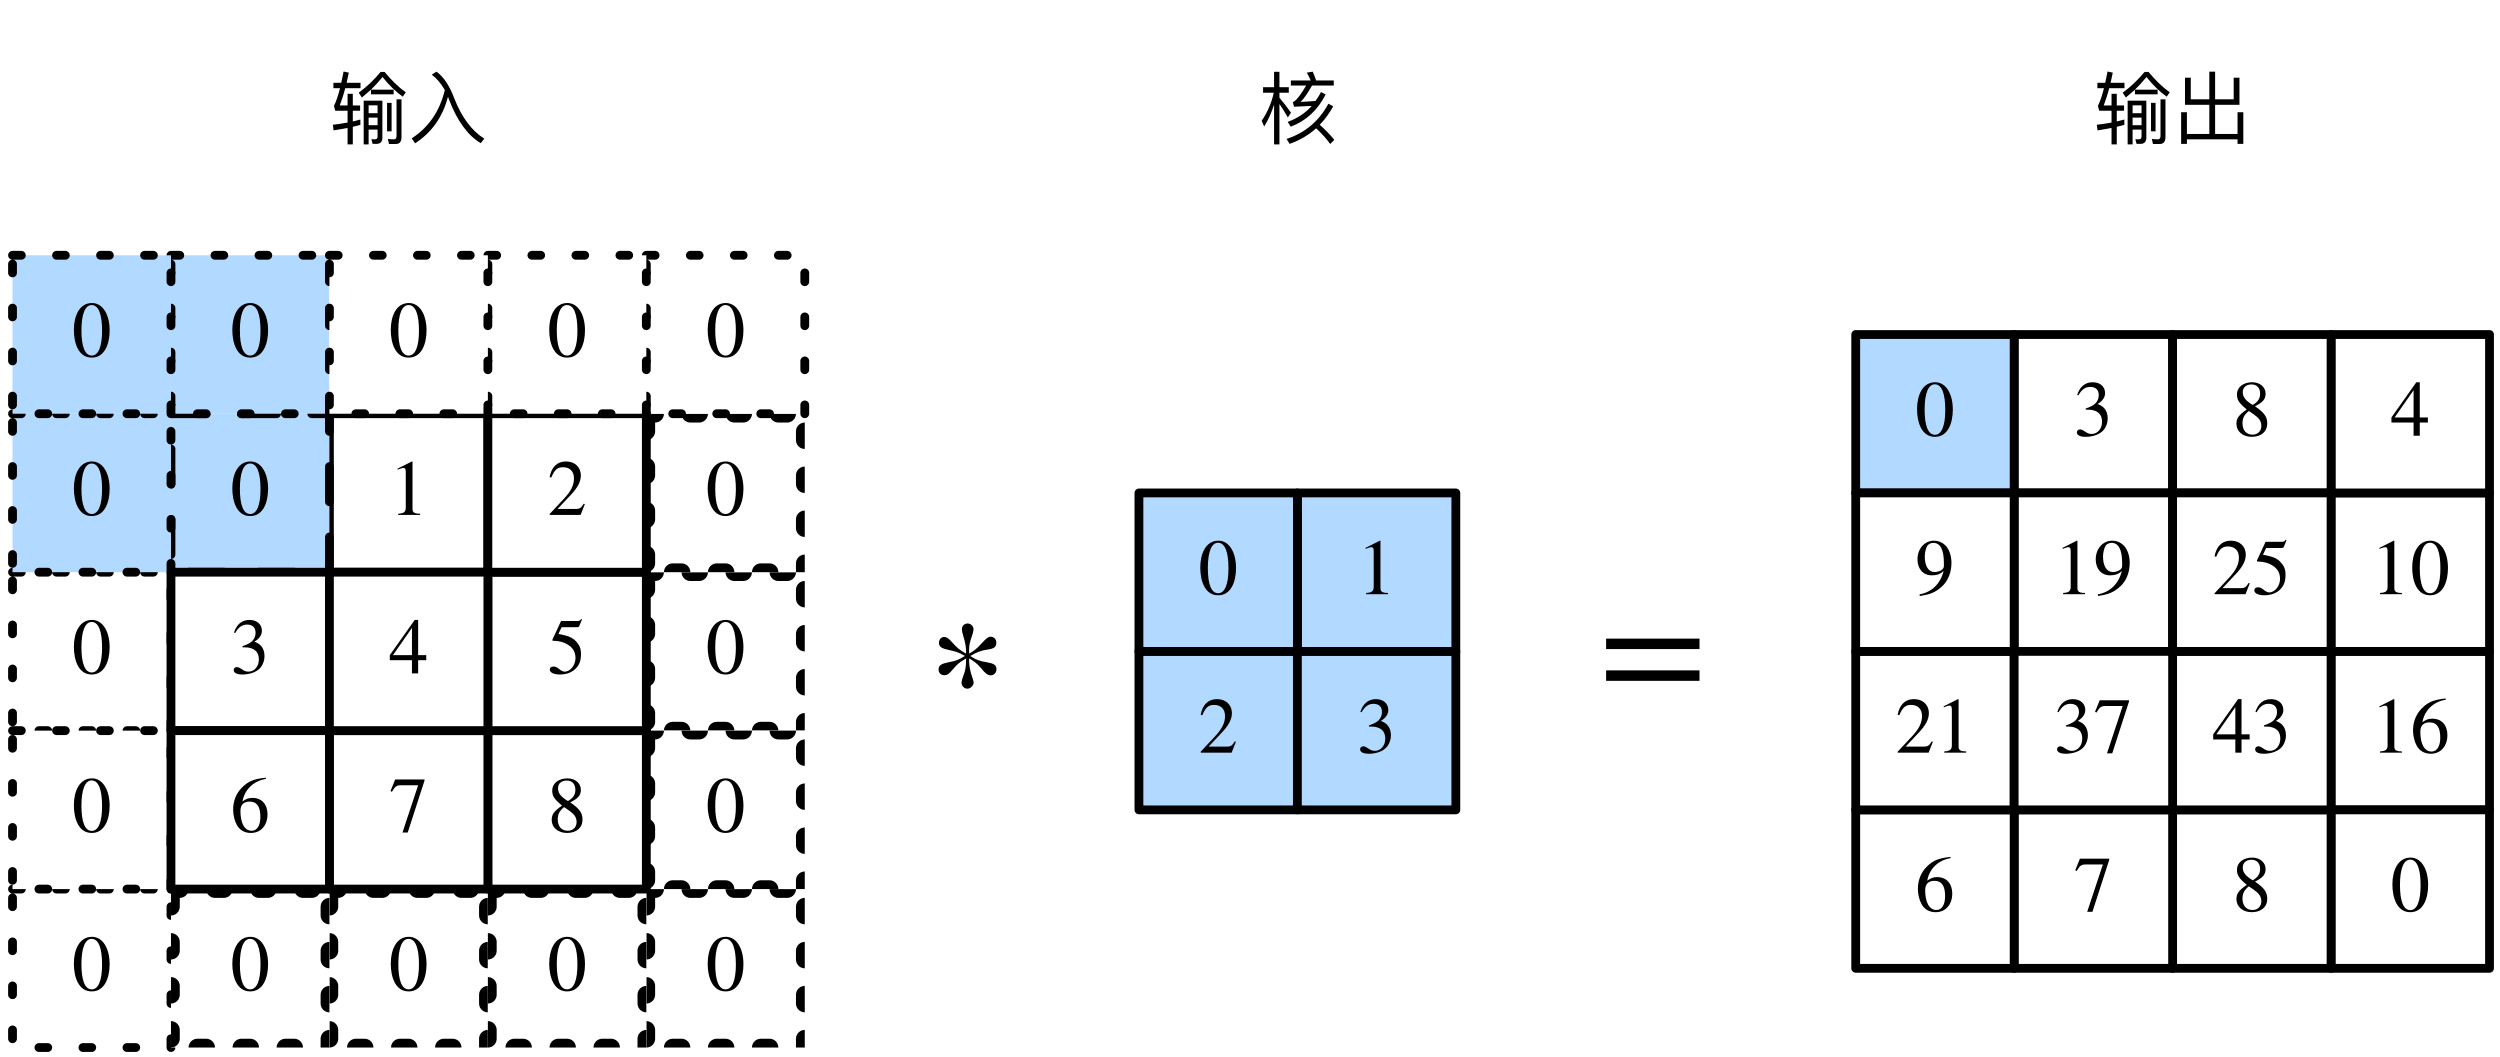
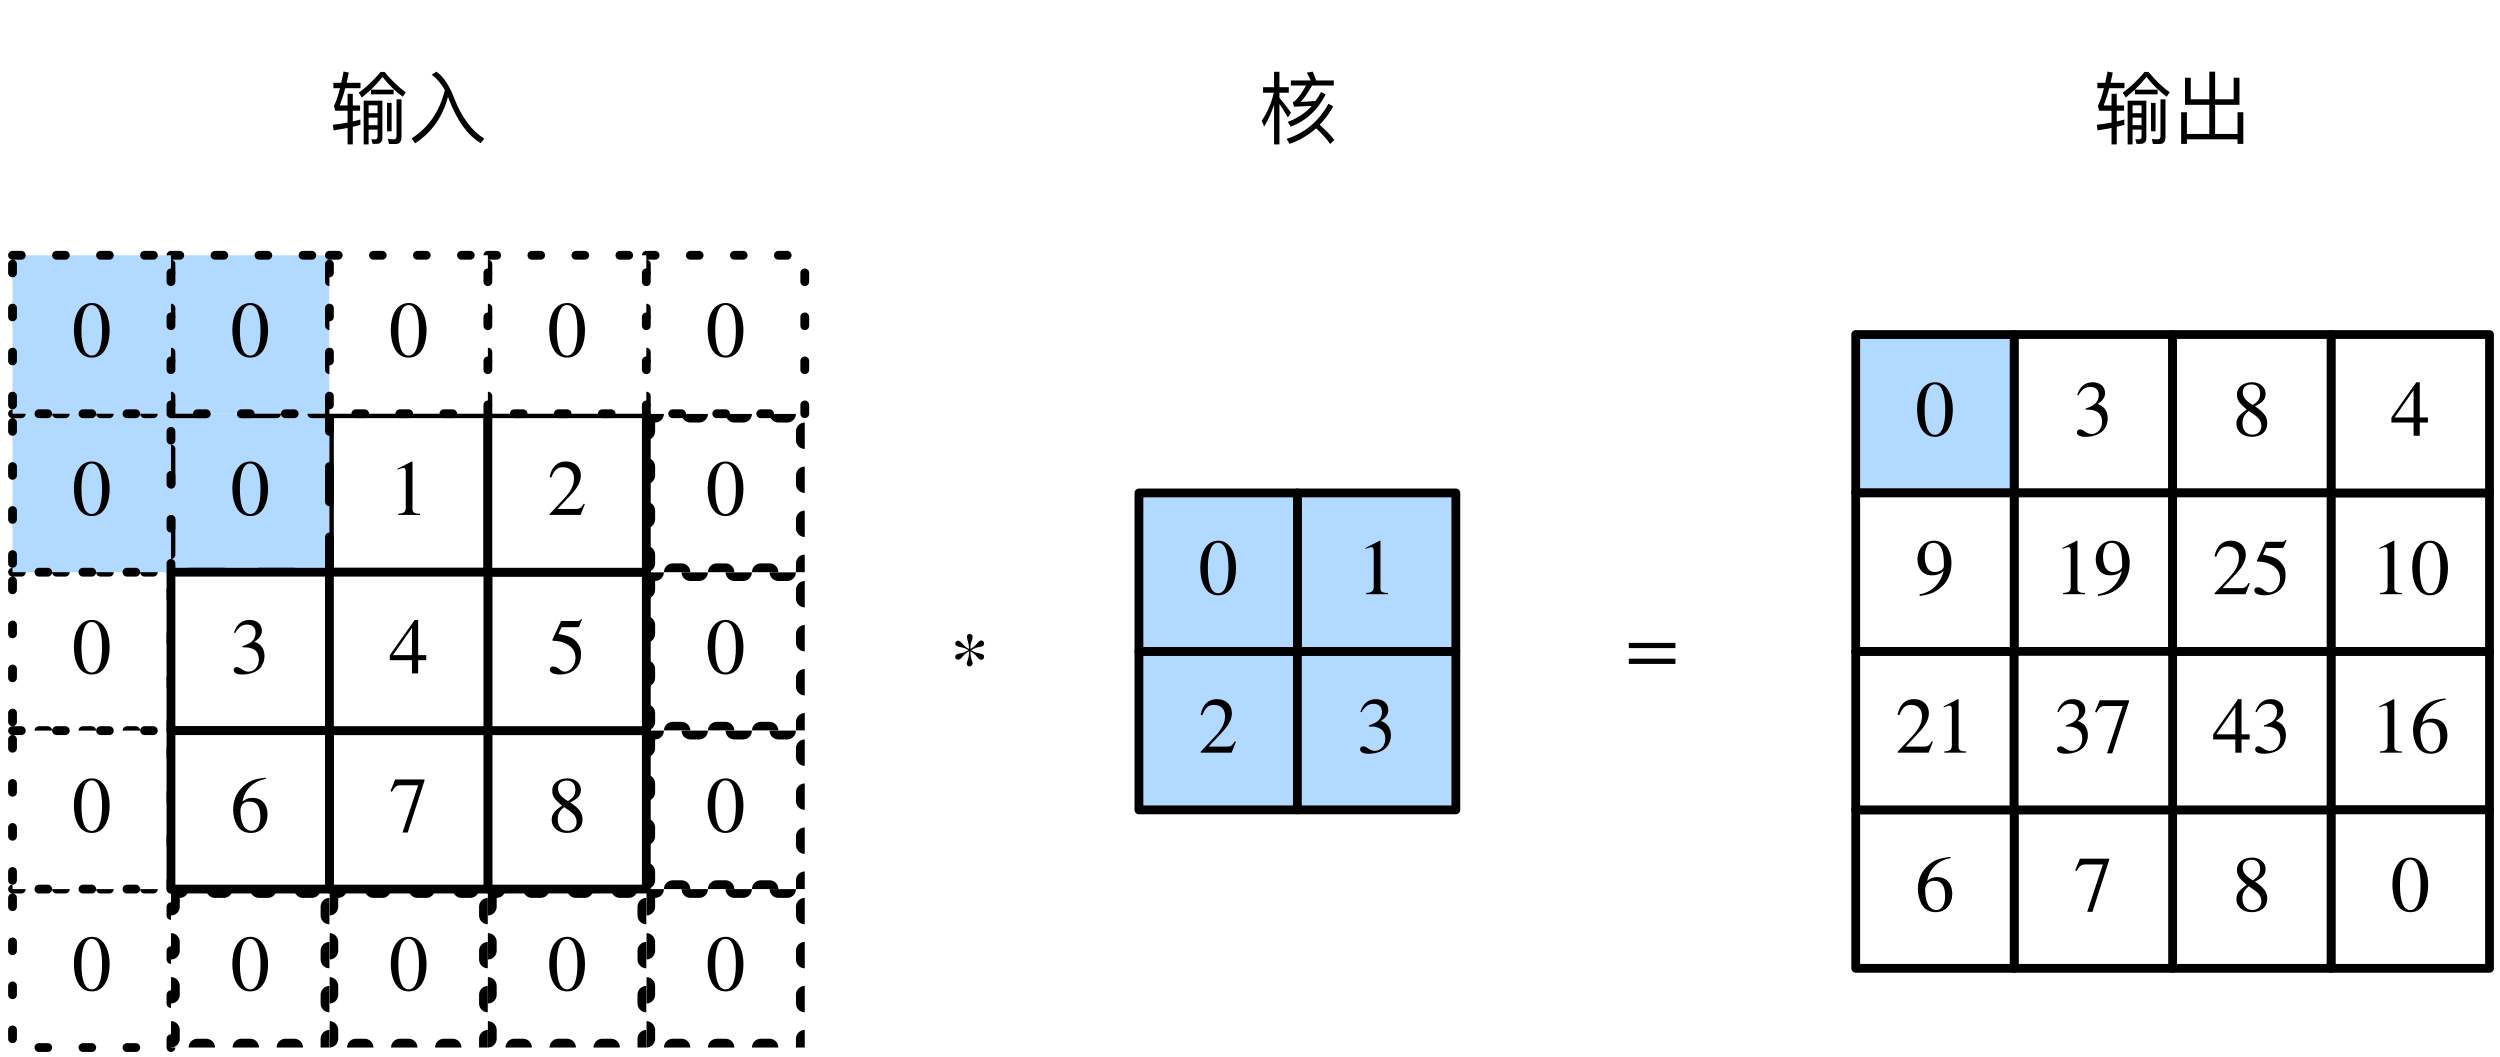
<svg xmlns="http://www.w3.org/2000/svg" xmlns:xlink="http://www.w3.org/1999/xlink" width="284pt" height="120pt" viewBox="0 0 284 120" version="1.1">
  <defs>
    <g>
      <symbol overflow="visible" id="glyph0-0">
        <path style="stroke:none;" d="" />
      </symbol>
      <symbol overflow="visible" id="glyph0-1">
        <path style="stroke:none;" d="M 4.281 -2.969 C 4.281 -4.812 3.469 -6.078 2.281 -6.078 C 0.844 -6.078 0.219 -4.609 0.219 -3.031 C 0.219 -1.547 0.719 0.125 2.25 0.125 C 3.719 0.125 4.281 -1.422 4.281 -2.969 Z M 3.422 -2.922 C 3.422 -1.141 3.016 -0.109 2.25 -0.109 C 1.469 -0.109 1.078 -1.141 1.078 -2.969 C 1.078 -4.781 1.484 -5.844 2.234 -5.844 C 3.031 -5.844 3.422 -4.797 3.422 -2.922 Z M 3.422 -2.922 " />
      </symbol>
      <symbol overflow="visible" id="glyph0-2">
        <path style="stroke:none;" d="M 3.547 0 L 3.547 -0.141 C 2.875 -0.141 2.688 -0.297 2.688 -0.688 L 2.688 -6.062 L 2.609 -6.078 L 1 -5.266 L 1 -5.141 L 1.234 -5.234 C 1.406 -5.297 1.562 -5.344 1.641 -5.344 C 1.844 -5.344 1.922 -5.203 1.922 -4.891 L 1.922 -0.859 C 1.922 -0.359 1.734 -0.172 1.062 -0.141 L 1.062 0 Z M 3.547 0 " />
      </symbol>
      <symbol overflow="visible" id="glyph0-3">
        <path style="stroke:none;" d="M 0.547 -4.594 C 0.922 -5.25 1.328 -5.547 1.891 -5.547 C 2.484 -5.547 2.859 -5.234 2.859 -4.625 C 2.859 -4.078 2.578 -3.672 2.141 -3.422 C 1.953 -3.312 1.719 -3.219 1.375 -3.094 L 1.375 -2.969 C 1.891 -2.969 2.094 -2.938 2.297 -2.875 C 2.922 -2.703 3.234 -2.266 3.234 -1.578 C 3.234 -0.812 2.734 -0.203 2.062 -0.203 C 1.812 -0.203 1.625 -0.25 1.281 -0.484 C 1.031 -0.656 0.891 -0.719 0.734 -0.719 C 0.531 -0.719 0.375 -0.578 0.375 -0.391 C 0.375 -0.062 0.719 0.125 1.375 0.125 C 2.172 0.125 3.031 -0.141 3.469 -0.719 C 3.719 -1.047 3.875 -1.5 3.875 -1.969 C 3.875 -2.438 3.734 -2.859 3.484 -3.125 C 3.297 -3.328 3.125 -3.438 2.734 -3.609 C 3.344 -3.969 3.578 -4.422 3.578 -4.844 C 3.578 -5.594 3 -6.078 2.172 -6.078 C 1.234 -6.078 0.672 -5.484 0.406 -4.625 Z M 0.547 -4.594 " />
      </symbol>
      <symbol overflow="visible" id="glyph0-4">
        <path style="stroke:none;" d="M 4 -1.391 C 4 -2.109 3.719 -2.594 2.609 -3.344 C 3.5 -3.812 3.812 -4.125 3.812 -4.797 C 3.812 -5.5 3.188 -6.078 2.297 -6.078 C 1.312 -6.078 0.562 -5.547 0.562 -4.688 C 0.562 -4.094 0.75 -3.75 1.672 -2.984 C 0.719 -2.312 0.5 -1.969 0.5 -1.344 C 0.5 -0.5 1.219 0.125 2.234 0.125 C 3.312 0.125 4 -0.469 4 -1.391 Z M 3.188 -4.797 C 3.188 -4.234 2.969 -3.859 2.344 -3.5 C 1.562 -3.969 1.219 -4.391 1.219 -4.938 C 1.219 -5.5 1.609 -5.828 2.219 -5.828 C 2.828 -5.828 3.188 -5.422 3.188 -4.797 Z M 2.438 -2.453 C 3.047 -2.031 3.328 -1.672 3.328 -1.109 C 3.328 -0.531 2.922 -0.125 2.328 -0.125 C 1.641 -0.125 1.188 -0.594 1.188 -1.422 C 1.188 -2 1.375 -2.375 1.906 -2.812 Z M 2.438 -2.453 " />
      </symbol>
      <symbol overflow="visible" id="glyph0-5">
        <path style="stroke:none;" d="M 3.938 -6.125 L 3.859 -6.188 C 3.719 -6 3.641 -5.953 3.422 -5.953 L 1.562 -5.953 L 0.578 -3.828 C 0.578 -3.828 0.578 -3.797 0.578 -3.781 C 0.578 -3.719 0.609 -3.703 0.688 -3.703 C 1.547 -3.703 2.172 -3.422 2.594 -3.078 C 3 -2.75 3.203 -2.297 3.203 -1.734 C 3.203 -0.953 2.625 -0.203 1.984 -0.203 C 1.812 -0.203 1.609 -0.281 1.344 -0.5 C 1.062 -0.734 0.891 -0.781 0.688 -0.781 C 0.438 -0.781 0.281 -0.656 0.281 -0.438 C 0.281 -0.094 0.75 0.125 1.422 0.125 C 2.031 0.125 2.531 -0.016 2.953 -0.312 C 3.562 -0.766 3.828 -1.328 3.828 -2.188 C 3.828 -2.656 3.75 -3 3.516 -3.328 C 3 -4.047 2.562 -4.234 1.266 -4.484 L 1.625 -5.25 L 3.375 -5.25 C 3.516 -5.25 3.594 -5.297 3.625 -5.359 Z M 3.938 -6.125 " />
      </symbol>
      <symbol overflow="visible" id="glyph0-6">
        <path style="stroke:none;" d="M 4.266 -1.234 L 4.141 -1.281 C 3.844 -0.781 3.656 -0.688 3.281 -0.688 L 1.172 -0.688 L 2.656 -2.266 C 3.453 -3.109 3.812 -3.781 3.812 -4.5 C 3.812 -5.391 3.156 -6.078 2.141 -6.078 C 1.031 -6.078 0.453 -5.344 0.266 -4.297 L 0.453 -4.25 C 0.812 -5.125 1.141 -5.422 1.781 -5.422 C 2.547 -5.422 3.031 -4.969 3.031 -4.156 C 3.031 -3.391 2.703 -2.703 1.859 -1.812 L 0.266 -0.109 L 0.266 0 L 3.781 0 Z M 4.266 -1.234 " />
      </symbol>
      <symbol overflow="visible" id="glyph0-7">
        <path style="stroke:none;" d="M 4.047 -5.812 L 4.047 -5.953 L 0.719 -5.953 L 0.188 -4.641 L 0.344 -4.547 C 0.719 -5.172 0.875 -5.297 1.391 -5.297 L 3.328 -5.297 L 1.547 0.078 L 2.141 0.078 Z M 4.047 -5.812 " />
      </symbol>
      <symbol overflow="visible" id="glyph0-8">
        <path style="stroke:none;" d="M 4.25 -1.5 L 4.25 -2.078 L 3.328 -2.078 L 3.328 -6.078 L 2.938 -6.078 L 0.109 -2.078 L 0.109 -1.5 L 2.625 -1.5 L 2.625 0 L 3.328 0 L 3.328 -1.5 Z M 2.625 -2.078 L 0.469 -2.078 L 2.625 -5.172 Z M 2.625 -2.078 " />
      </symbol>
      <symbol overflow="visible" id="glyph0-9">
        <path style="stroke:none;" d="M 4.016 -6.156 C 2.766 -6.016 2.062 -5.812 1.281 -5 C 0.641 -4.344 0.312 -3.484 0.312 -2.516 C 0.312 -1.875 0.484 -1.234 0.734 -0.781 C 1.047 -0.203 1.609 0.125 2.328 0.125 C 2.922 0.125 3.422 -0.109 3.75 -0.531 C 4.047 -0.891 4.219 -1.391 4.219 -1.969 C 4.219 -3.125 3.562 -3.859 2.516 -3.859 C 2.109 -3.859 1.812 -3.781 1.375 -3.453 C 1.609 -4.812 2.625 -5.781 4.031 -6.016 Z M 3.406 -1.688 C 3.406 -0.781 3.062 -0.125 2.422 -0.125 C 1.578 -0.125 1.141 -1.031 1.141 -2.391 C 1.141 -3.219 1.672 -3.438 2.188 -3.438 C 3.031 -3.438 3.406 -2.844 3.406 -1.688 Z M 3.406 -1.688 " />
      </symbol>
      <symbol overflow="visible" id="glyph0-10">
        <path style="stroke:none;" d="M 0.531 0.203 C 1.703 0.031 2.281 -0.188 3.047 -0.875 C 3.766 -1.531 4.125 -2.516 4.125 -3.547 C 4.125 -4.297 3.922 -4.953 3.562 -5.406 C 3.203 -5.828 2.719 -6.078 2.141 -6.078 C 1.078 -6.078 0.266 -5.172 0.266 -3.953 C 0.266 -2.859 0.922 -2.141 1.891 -2.141 C 2.422 -2.141 2.859 -2.266 3.234 -2.641 C 2.875 -1.172 1.875 -0.219 0.5 0.016 Z M 3.266 -3.188 C 3.266 -2.719 2.594 -2.516 2.203 -2.516 C 1.531 -2.516 1.094 -3.188 1.094 -4.266 C 1.094 -4.75 1.234 -5.281 1.406 -5.531 C 1.562 -5.719 1.797 -5.828 2.062 -5.828 C 2.859 -5.828 3.266 -5.062 3.266 -3.547 Z M 3.266 -3.188 " />
      </symbol>
+       <symbol overflow="visible" id="glyph0-11">
+         <path style="stroke:none;" d="M 2.406 -4.234 C 2.859 -4.484 3.031 -4.547 3.422 -4.609 C 3.766 -4.656 3.891 -4.766 3.891 -5 C 3.891 -5.203 3.75 -5.344 3.562 -5.344 C 3.359 -5.344 3.078 -4.969 2.859 -4.75 C 2.688 -4.594 2.594 -4.516 2.344 -4.375 L 2.344 -4.594 C 2.344 -4.812 2.391 -5.047 2.5 -5.344 C 2.562 -5.516 2.594 -5.656 2.594 -5.766 C 2.594 -5.938 2.438 -6.078 2.266 -6.078 C 2.078 -6.078 1.938 -5.953 1.938 -5.781 C 1.938 -5.656 1.969 -5.5 2.031 -5.312 C 2.125 -5.016 2.172 -4.734 2.172 -4.484 L 2.172 -4.375 C 1.828 -4.562 1.656 -4.703 1.375 -5.031 C 1.172 -5.25 1.078 -5.312 0.922 -5.312 C 0.75 -5.312 0.625 -5.172 0.625 -4.984 C 0.625 -4.766 0.797 -4.656 1.234 -4.578 C 1.531 -4.516 1.766 -4.453 2.109 -4.234 C 1.734 -4.016 1.594 -3.953 1.172 -3.875 C 0.781 -3.812 0.609 -3.703 0.609 -3.469 C 0.609 -3.281 0.734 -3.156 0.938 -3.156 C 1.094 -3.156 1.172 -3.203 1.328 -3.375 C 1.594 -3.672 1.609 -3.688 1.703 -3.781 C 1.797 -3.859 1.859 -3.906 2.172 -4.109 L 2.172 -4.016 C 2.172 -3.641 2.141 -3.422 2.031 -3.125 C 1.969 -2.969 1.922 -2.812 1.922 -2.703 C 1.922 -2.531 2.062 -2.391 2.234 -2.391 C 2.422 -2.391 2.594 -2.562 2.594 -2.734 C 2.594 -2.797 2.562 -2.906 2.516 -3.031 C 2.406 -3.344 2.344 -3.672 2.344 -4.016 L 2.344 -4.109 L 2.406 -4.062 C 2.594 -3.938 2.797 -3.828 3.031 -3.531 C 3.266 -3.266 3.406 -3.141 3.578 -3.141 C 3.766 -3.141 3.891 -3.297 3.891 -3.484 C 3.891 -3.719 3.75 -3.812 3.359 -3.875 C 3.031 -3.938 2.734 -4.016 2.5 -4.188 Z M 2.406 -4.234 " />
+       </symbol>
+       <symbol overflow="visible" id="glyph0-12">
+         <path style="stroke:none;" d="M 5.734 -2.875 L 5.734 -3.469 L 0.438 -3.469 L 0.438 -2.875 Z M 5.734 -1.078 L 5.734 -1.672 L 0.438 -1.672 L 0.438 -1.078 Z M 5.734 -1.078 " />
+       </symbol>
      <symbol overflow="visible" id="glyph1-0">
        <path style="stroke:none;" d="" />
      </symbol>
      <symbol overflow="visible" id="glyph1-1">
-         <path style="stroke:none;" d="M 4.828 -8.484 C 5.703 -8.984 6.047 -9.094 6.844 -9.219 C 7.547 -9.328 7.781 -9.516 7.781 -9.984 C 7.781 -10.406 7.5 -10.672 7.109 -10.672 C 6.719 -10.672 6.156 -9.938 5.719 -9.5 C 5.375 -9.188 5.188 -9.031 4.688 -8.75 L 4.688 -9.188 C 4.688 -9.609 4.766 -10.094 4.984 -10.672 C 5.109 -11.031 5.188 -11.297 5.188 -11.516 C 5.188 -11.875 4.875 -12.172 4.516 -12.172 C 4.156 -12.172 3.875 -11.891 3.875 -11.562 C 3.875 -11.328 3.938 -11 4.062 -10.625 C 4.25 -10.031 4.344 -9.469 4.344 -8.984 L 4.344 -8.75 C 3.656 -9.125 3.312 -9.406 2.734 -10.062 C 2.344 -10.5 2.141 -10.641 1.859 -10.641 C 1.5 -10.641 1.266 -10.344 1.266 -9.969 C 1.266 -9.516 1.578 -9.328 2.469 -9.141 C 3.078 -9.016 3.531 -8.891 4.219 -8.484 C 3.469 -8.031 3.188 -7.922 2.359 -7.766 C 1.547 -7.609 1.219 -7.422 1.219 -6.953 C 1.219 -6.562 1.469 -6.297 1.891 -6.297 C 2.172 -6.297 2.359 -6.406 2.656 -6.75 C 3.188 -7.344 3.219 -7.375 3.406 -7.562 C 3.578 -7.719 3.703 -7.812 4.344 -8.203 L 4.344 -8.047 C 4.344 -7.266 4.266 -6.844 4.047 -6.266 C 3.922 -5.922 3.828 -5.641 3.828 -5.422 C 3.828 -5.078 4.141 -4.766 4.484 -4.766 C 4.844 -4.766 5.203 -5.109 5.203 -5.469 C 5.203 -5.594 5.125 -5.812 5.047 -6.062 C 4.812 -6.703 4.688 -7.344 4.688 -8.047 L 4.688 -8.203 L 4.828 -8.125 C 5.188 -7.891 5.578 -7.672 6.062 -7.078 C 6.516 -6.516 6.797 -6.281 7.141 -6.281 C 7.531 -6.281 7.797 -6.594 7.797 -6.984 C 7.797 -7.453 7.5 -7.625 6.719 -7.766 C 6.047 -7.859 5.469 -8.047 4.984 -8.375 Z M 4.828 -8.484 " />
+         <path style="stroke:none;" d="M 2.062 -4.844 L 2.062 -3.516 L 1.172 -3.516 C 1.391 -4.094 1.609 -4.75 1.797 -5.484 L 3.531 -5.484 L 3.531 -6.094 L 1.953 -6.094 C 2.031 -6.453 2.109 -6.844 2.203 -7.25 L 1.609 -7.375 C 1.516 -6.938 1.438 -6.5 1.344 -6.094 L 0.453 -6.094 L 0.453 -5.484 L 1.203 -5.484 C 1 -4.688 0.781 -4 0.516 -3.469 L 0.656 -2.922 L 2.062 -2.922 L 2.062 -1.578 C 1.531 -1.484 0.984 -1.391 0.391 -1.328 L 0.469 -0.688 C 1.016 -0.781 1.547 -0.859 2.062 -0.969 L 2.062 0.906 L 2.656 0.906 L 2.656 -1.094 L 3.516 -1.312 L 3.516 -1.922 C 3.25 -1.859 2.969 -1.781 2.656 -1.703 L 2.656 -2.922 L 3.484 -2.922 L 3.484 -3.516 L 2.656 -3.516 L 2.656 -4.844 Z M 4.719 -5.312 L 4.719 -4.781 L 7.297 -4.781 L 7.297 -5.312 L 4.719 -5.312 C 5.172 -5.75 5.609 -6.234 6.031 -6.75 C 6.719 -5.875 7.484 -5.125 8.328 -4.516 L 8.672 -5.016 C 7.859 -5.594 7.062 -6.359 6.266 -7.328 L 5.812 -7.328 C 5.078 -6.438 4.25 -5.641 3.328 -4.969 L 3.688 -4.422 C 4.031 -4.703 4.375 -5 4.719 -5.312 Z M 5.344 0.844 C 5.781 0.844 6.016 0.609 6.016 0.141 L 6.016 -4.062 L 3.891 -4.062 L 3.891 0.906 L 4.453 0.906 L 4.453 -0.781 L 5.469 -0.781 L 5.469 0.031 C 5.469 0.219 5.359 0.328 5.172 0.328 L 4.766 0.312 L 4.906 0.844 Z M 4.453 -1.281 L 4.453 -2.141 L 5.469 -2.141 L 5.469 -1.281 Z M 4.453 -2.641 L 4.453 -3.531 L 5.469 -3.531 L 5.469 -2.641 Z M 6.547 -3.812 L 6.547 -0.578 L 7.062 -0.578 L 7.062 -3.812 Z M 7.531 0.859 C 7.969 0.859 8.188 0.594 8.188 0.078 L 8.188 -4.219 L 7.625 -4.219 L 7.625 -0.062 C 7.625 0.188 7.531 0.328 7.328 0.328 C 7.109 0.328 6.875 0.312 6.641 0.281 L 6.766 0.859 Z M 7.531 0.859 " />
      </symbol>
      <symbol overflow="visible" id="glyph1-2">
-         <path style="stroke:none;" d="M 11.469 -5.766 L 11.469 -6.953 L 0.859 -6.953 L 0.859 -5.766 Z M 11.469 -2.156 L 11.469 -3.344 L 0.859 -3.344 L 0.859 -2.156 Z M 11.469 -2.156 " />
-       </symbol>
-       <symbol overflow="visible" id="glyph2-0">
-         <path style="stroke:none;" d="" />
-       </symbol>
-       <symbol overflow="visible" id="glyph2-1">
-         <path style="stroke:none;" d="M 2.062 -4.844 L 2.062 -3.516 L 1.172 -3.516 C 1.391 -4.094 1.609 -4.75 1.797 -5.484 L 3.531 -5.484 L 3.531 -6.094 L 1.953 -6.094 C 2.031 -6.453 2.109 -6.844 2.203 -7.25 L 1.609 -7.375 C 1.516 -6.938 1.438 -6.5 1.344 -6.094 L 0.453 -6.094 L 0.453 -5.484 L 1.203 -5.484 C 1 -4.688 0.781 -4 0.516 -3.469 L 0.656 -2.922 L 2.062 -2.922 L 2.062 -1.578 C 1.531 -1.484 0.984 -1.391 0.391 -1.328 L 0.469 -0.688 C 1.016 -0.781 1.547 -0.859 2.062 -0.969 L 2.062 0.906 L 2.656 0.906 L 2.656 -1.094 L 3.516 -1.312 L 3.516 -1.922 C 3.25 -1.859 2.969 -1.781 2.656 -1.703 L 2.656 -2.922 L 3.484 -2.922 L 3.484 -3.516 L 2.656 -3.516 L 2.656 -4.844 Z M 4.719 -5.312 L 4.719 -4.781 L 7.297 -4.781 L 7.297 -5.312 L 4.719 -5.312 C 5.172 -5.75 5.609 -6.234 6.031 -6.75 C 6.719 -5.875 7.484 -5.125 8.328 -4.516 L 8.672 -5.016 C 7.859 -5.594 7.062 -6.359 6.266 -7.328 L 5.812 -7.328 C 5.078 -6.438 4.25 -5.641 3.328 -4.969 L 3.688 -4.422 C 4.031 -4.703 4.375 -5 4.719 -5.312 Z M 5.344 0.844 C 5.781 0.844 6.016 0.609 6.016 0.141 L 6.016 -4.062 L 3.891 -4.062 L 3.891 0.906 L 4.453 0.906 L 4.453 -0.781 L 5.469 -0.781 L 5.469 0.031 C 5.469 0.219 5.359 0.328 5.172 0.328 L 4.766 0.312 L 4.906 0.844 Z M 4.453 -1.281 L 4.453 -2.141 L 5.469 -2.141 L 5.469 -1.281 Z M 4.453 -2.641 L 4.453 -3.531 L 5.469 -3.531 L 5.469 -2.641 Z M 6.547 -3.812 L 6.547 -0.578 L 7.062 -0.578 L 7.062 -3.812 Z M 7.531 0.859 C 7.969 0.859 8.188 0.594 8.188 0.078 L 8.188 -4.219 L 7.625 -4.219 L 7.625 -0.062 C 7.625 0.188 7.531 0.328 7.328 0.328 C 7.109 0.328 6.875 0.312 6.641 0.281 L 6.766 0.859 Z M 7.531 0.859 " />
-       </symbol>
-       <symbol overflow="visible" id="glyph2-2">
        <path style="stroke:none;" d="M 6.938 -4.219 L 4.828 -4.219 L 4.828 -7.359 L 4.172 -7.359 L 4.172 -4.219 L 2.062 -4.219 L 2.062 -6.672 L 1.406 -6.672 L 1.406 -3.594 L 4.172 -3.594 L 4.172 -0.281 L 1.625 -0.281 L 1.625 -2.75 L 0.969 -2.75 L 0.969 0.844 L 1.625 0.844 L 1.625 0.328 L 7.375 0.328 L 7.375 0.844 L 8.031 0.844 L 8.031 -2.75 L 7.375 -2.75 L 7.375 -0.281 L 4.828 -0.281 L 4.828 -3.594 L 7.594 -3.594 L 7.594 -6.672 L 6.938 -6.672 Z M 6.938 -4.219 " />
      </symbol>
-       <symbol overflow="visible" id="glyph2-3">
+       <symbol overflow="visible" id="glyph1-3">
        <path style="stroke:none;" d="M 2.344 -3.688 C 2.625 -3.297 2.938 -2.781 3.297 -2.156 L 3.656 -2.703 C 3.219 -3.328 2.781 -3.891 2.344 -4.391 L 2.344 -4.969 L 3.406 -4.969 L 3.406 -5.594 L 2.344 -5.594 L 2.344 -7.344 L 1.734 -7.344 L 1.734 -5.594 L 0.484 -5.594 L 0.484 -4.969 L 1.703 -4.969 C 1.438 -3.781 0.969 -2.719 0.328 -1.781 L 0.609 -1.125 C 1.062 -1.859 1.438 -2.688 1.734 -3.609 L 1.734 0.906 L 2.344 0.906 Z M 3.641 -6.359 L 3.641 -5.781 L 5.375 -5.781 C 4.812 -4.797 4.344 -4.188 3.984 -3.953 C 3.953 -3.938 3.922 -3.922 3.859 -3.906 L 4 -3.375 C 4.703 -3.406 5.375 -3.438 6.016 -3.469 C 5.281 -2.641 4.359 -2.047 3.281 -1.656 L 3.625 -1.109 C 5.375 -1.766 6.688 -2.984 7.594 -4.766 L 7.062 -5.047 C 6.891 -4.688 6.672 -4.359 6.438 -4.031 C 5.891 -3.984 5.312 -3.953 4.75 -3.922 C 5.125 -4.281 5.547 -4.906 6.047 -5.781 L 8.516 -5.781 L 8.516 -6.359 L 6.516 -6.359 C 6.391 -6.734 6.25 -7.078 6.125 -7.359 L 5.453 -7.25 C 5.609 -6.984 5.766 -6.688 5.891 -6.359 Z M 6.516 -0.922 C 7.188 -0.297 7.719 0.297 8.109 0.859 L 8.578 0.391 C 8.125 -0.188 7.562 -0.75 6.922 -1.328 C 7.5 -1.922 8.016 -2.625 8.453 -3.422 L 7.906 -3.719 C 6.844 -1.75 5.266 -0.406 3.156 0.281 L 3.5 0.844 C 4.656 0.438 5.656 -0.156 6.516 -0.922 Z M 6.516 -0.922 " />
      </symbol>
-       <symbol overflow="visible" id="glyph2-4">
+       <symbol overflow="visible" id="glyph1-4">
        <path style="stroke:none;" d="M 4.109 -5.266 C 3.531 -2.875 2.281 -1.031 0.344 0.219 L 0.734 0.781 C 2.625 -0.453 3.875 -2.219 4.469 -4.516 C 4.516 -4.406 4.547 -4.281 4.609 -4.125 C 5.531 -1.75 6.719 -0.109 8.188 0.766 L 8.594 0.25 C 7.156 -0.641 6.031 -2.172 5.188 -4.312 C 4.641 -5.781 3.953 -6.797 3.156 -7.359 L 2.625 -7.016 C 3.188 -6.594 3.688 -6.016 4.109 -5.266 Z M 4.109 -5.266 " />
      </symbol>
    </g>
    <clipPath id="clip1">
      <path d="M 37.422 101 L 55.422 101 L 55.422 119 L 37.422 119 Z M 37.422 101 " />
    </clipPath>
    <clipPath id="clip2">
      <path d="M 73.422 101 L 91.422 101 L 91.422 119 L 73.422 119 Z M 73.422 101 " />
    </clipPath>
    <clipPath id="clip3">
      <path d="M 55.422 101 L 73.422 101 L 73.422 119 L 55.422 119 Z M 55.422 101 " />
    </clipPath>
    <clipPath id="clip4">
      <path d="M 19.422 101 L 37.422 101 L 37.422 119 L 19.422 119 Z M 19.422 101 " />
    </clipPath>
    <clipPath id="clip5">
      <path d="M 73.422 65 L 91.422 65 L 91.422 83 L 73.422 83 Z M 73.422 65 " />
    </clipPath>
    <clipPath id="clip6">
      <path d="M 73.422 83 L 91.422 83 L 91.422 101 L 73.422 101 Z M 73.422 83 " />
    </clipPath>
    <clipPath id="clip7">
      <path d="M 73.422 47 L 91.422 47 L 91.422 65 L 73.422 65 Z M 73.422 47 " />
    </clipPath>
  </defs>
  <g id="surface1">
    <g clip-path="url(#clip1)" clip-rule="nonzero">
      <path style="fill-rule:nonzero;fill:rgb(100%,100%,100%);fill-opacity:1;stroke-width:2;stroke-linecap:round;stroke-linejoin:round;stroke:rgb(0%,0%,0%);stroke-opacity:1;stroke-dasharray:1,4;stroke-miterlimit:10;" d="M 48.422 236 L 66.422 236 L 66.422 254 L 48.422 254 Z M 48.422 236 " transform="matrix(1,0,0,1,-11,-135)" />
    </g>
    <g style="fill:rgb(0%,0%,0%);fill-opacity:1;">
      <use xlink:href="#glyph0-1" x="44.173" y="112.5" />
    </g>
    <path style="fill-rule:nonzero;fill:rgb(100%,100%,100%);fill-opacity:1;stroke-width:1;stroke-linecap:round;stroke-linejoin:round;stroke:rgb(0%,0%,0%);stroke-opacity:1;stroke-dasharray:1,4;stroke-miterlimit:10;" d="M 12.422 236 L 30.422 236 L 30.422 254 L 12.422 254 Z M 12.422 236 " transform="matrix(1,0,0,1,-11,-135)" />
    <g style="fill:rgb(0%,0%,0%);fill-opacity:1;">
      <use xlink:href="#glyph0-1" x="8.173" y="112.5" />
    </g>
    <g clip-path="url(#clip2)" clip-rule="nonzero">
      <path style="fill-rule:nonzero;fill:rgb(100%,100%,100%);fill-opacity:1;stroke-width:2;stroke-linecap:round;stroke-linejoin:round;stroke:rgb(0%,0%,0%);stroke-opacity:1;stroke-dasharray:1,4;stroke-miterlimit:10;" d="M 84.422 236 L 102.422 236 L 102.422 254 L 84.422 254 Z M 84.422 236 " transform="matrix(1,0,0,1,-11,-135)" />
    </g>
    <g style="fill:rgb(0%,0%,0%);fill-opacity:1;">
      <use xlink:href="#glyph0-1" x="80.173" y="112.5" />
    </g>
    <g clip-path="url(#clip3)" clip-rule="nonzero">
      <path style="fill-rule:nonzero;fill:rgb(100%,100%,100%);fill-opacity:1;stroke-width:2;stroke-linecap:round;stroke-linejoin:round;stroke:rgb(0%,0%,0%);stroke-opacity:1;stroke-dasharray:1,4;stroke-miterlimit:10;" d="M 66.422 236 L 84.422 236 L 84.422 254 L 66.422 254 Z M 66.422 236 " transform="matrix(1,0,0,1,-11,-135)" />
    </g>
    <g style="fill:rgb(0%,0%,0%);fill-opacity:1;">
      <use xlink:href="#glyph0-1" x="62.173" y="112.5" />
    </g>
    <g clip-path="url(#clip4)" clip-rule="nonzero">
      <path style="fill-rule:nonzero;fill:rgb(100%,100%,100%);fill-opacity:1;stroke-width:2;stroke-linecap:round;stroke-linejoin:round;stroke:rgb(0%,0%,0%);stroke-opacity:1;stroke-dasharray:1,4;stroke-miterlimit:10;" d="M 30.422 236 L 48.422 236 L 48.422 254 L 30.422 254 Z M 30.422 236 " transform="matrix(1,0,0,1,-11,-135)" />
    </g>
    <g style="fill:rgb(0%,0%,0%);fill-opacity:1;">
      <use xlink:href="#glyph0-1" x="26.173" y="112.5" />
    </g>
    <g clip-path="url(#clip5)" clip-rule="nonzero">
      <path style="fill-rule:nonzero;fill:rgb(100%,100%,100%);fill-opacity:1;stroke-width:2;stroke-linecap:round;stroke-linejoin:round;stroke:rgb(0%,0%,0%);stroke-opacity:1;stroke-dasharray:1,4;stroke-miterlimit:10;" d="M 84.422 200 L 102.422 200 L 102.422 218 L 84.422 218 Z M 84.422 200 " transform="matrix(1,0,0,1,-11,-135)" />
    </g>
    <g style="fill:rgb(0%,0%,0%);fill-opacity:1;">
      <use xlink:href="#glyph0-1" x="80.173" y="76.5" />
    </g>
    <g clip-path="url(#clip6)" clip-rule="nonzero">
      <path style="fill-rule:nonzero;fill:rgb(100%,100%,100%);fill-opacity:1;stroke-width:2;stroke-linecap:round;stroke-linejoin:round;stroke:rgb(0%,0%,0%);stroke-opacity:1;stroke-dasharray:1,4;stroke-miterlimit:10;" d="M 84.422 218 L 102.422 218 L 102.422 236 L 84.422 236 Z M 84.422 218 " transform="matrix(1,0,0,1,-11,-135)" />
    </g>
    <g style="fill:rgb(0%,0%,0%);fill-opacity:1;">
      <use xlink:href="#glyph0-1" x="80.173" y="94.5" />
    </g>
    <g clip-path="url(#clip7)" clip-rule="nonzero">
      <path style="fill-rule:nonzero;fill:rgb(100%,100%,100%);fill-opacity:1;stroke-width:2;stroke-linecap:round;stroke-linejoin:round;stroke:rgb(0%,0%,0%);stroke-opacity:1;stroke-dasharray:1,4;stroke-miterlimit:10;" d="M 84.422 182 L 102.422 182 L 102.422 200 L 84.422 200 Z M 84.422 182 " transform="matrix(1,0,0,1,-11,-135)" />
    </g>
    <g style="fill:rgb(0%,0%,0%);fill-opacity:1;">
      <use xlink:href="#glyph0-1" x="80.173" y="58.5" />
    </g>
    <path style="fill-rule:nonzero;fill:rgb(100%,100%,100%);fill-opacity:1;stroke-width:1;stroke-linecap:round;stroke-linejoin:round;stroke:rgb(0%,0%,0%);stroke-opacity:1;stroke-dasharray:1,4;stroke-miterlimit:10;" d="M 84.422 164 L 102.422 164 L 102.422 182 L 84.422 182 Z M 84.422 164 " transform="matrix(1,0,0,1,-11,-135)" />
    <g style="fill:rgb(0%,0%,0%);fill-opacity:1;">
      <use xlink:href="#glyph0-1" x="80.173" y="40.5" />
    </g>
    <path style="fill-rule:nonzero;fill:rgb(100%,100%,100%);fill-opacity:1;stroke-width:1;stroke-linecap:round;stroke-linejoin:round;stroke:rgb(0%,0%,0%);stroke-opacity:1;stroke-dasharray:1,4;stroke-miterlimit:10;" d="M 12.422 200 L 30.422 200 L 30.422 218 L 12.422 218 Z M 12.422 200 " transform="matrix(1,0,0,1,-11,-135)" />
    <g style="fill:rgb(0%,0%,0%);fill-opacity:1;">
      <use xlink:href="#glyph0-1" x="8.173" y="76.5" />
    </g>
    <path style="fill-rule:nonzero;fill:rgb(100%,100%,100%);fill-opacity:1;stroke-width:1;stroke-linecap:round;stroke-linejoin:round;stroke:rgb(0%,0%,0%);stroke-opacity:1;stroke-miterlimit:10;" d="M 48.422 182 L 66.422 182 L 66.422 200 L 48.422 200 Z M 48.422 182 " transform="matrix(1,0,0,1,-11,-135)" />
    <g style="fill:rgb(0%,0%,0%);fill-opacity:1;">
      <use xlink:href="#glyph0-2" x="44.173" y="58.5" />
    </g>
    <path style="fill-rule:nonzero;fill:rgb(69.803%,85.097%,100%);fill-opacity:1;stroke-width:1;stroke-linecap:round;stroke-linejoin:round;stroke:rgb(0%,0%,0%);stroke-opacity:1;stroke-dasharray:4,4;stroke-miterlimit:10;" d="M 30.422 182 L 48.422 182 L 48.422 200 L 30.422 200 Z M 30.422 182 " transform="matrix(1,0,0,1,-11,-135)" />
    <g style="fill:rgb(0%,0%,0%);fill-opacity:1;">
      <use xlink:href="#glyph0-1" x="26.173" y="58.5" />
    </g>
    <path style="fill-rule:nonzero;fill:rgb(100%,100%,100%);fill-opacity:1;stroke-width:1;stroke-linecap:round;stroke-linejoin:round;stroke:rgb(0%,0%,0%);stroke-opacity:1;stroke-dasharray:1,4;stroke-miterlimit:10;" d="M 12.422 218 L 30.422 218 L 30.422 236 L 12.422 236 Z M 12.422 218 " transform="matrix(1,0,0,1,-11,-135)" />
    <g style="fill:rgb(0%,0%,0%);fill-opacity:1;">
      <use xlink:href="#glyph0-1" x="8.173" y="94.5" />
    </g>
    <path style="fill-rule:nonzero;fill:rgb(69.803%,85.097%,100%);fill-opacity:1;stroke-width:1;stroke-linecap:round;stroke-linejoin:round;stroke:rgb(0%,0%,0%);stroke-opacity:1;stroke-dasharray:1,4;stroke-miterlimit:10;" d="M 30.422 164 L 48.422 164 L 48.422 182 L 30.422 182 Z M 30.422 164 " transform="matrix(1,0,0,1,-11,-135)" />
    <g style="fill:rgb(0%,0%,0%);fill-opacity:1;">
      <use xlink:href="#glyph0-1" x="26.173" y="40.5" />
    </g>
    <path style="fill-rule:nonzero;fill:rgb(100%,100%,100%);fill-opacity:1;stroke-width:1;stroke-linecap:round;stroke-linejoin:round;stroke:rgb(0%,0%,0%);stroke-opacity:1;stroke-miterlimit:10;" d="M 30.422 200 L 48.422 200 L 48.422 218 L 30.422 218 Z M 30.422 200 " transform="matrix(1,0,0,1,-11,-135)" />
    <g style="fill:rgb(0%,0%,0%);fill-opacity:1;">
      <use xlink:href="#glyph0-3" x="26.173" y="76.5" />
    </g>
    <path style="fill-rule:nonzero;fill:rgb(69.803%,85.097%,100%);fill-opacity:1;stroke-width:1;stroke-linecap:round;stroke-linejoin:round;stroke:rgb(0%,0%,0%);stroke-opacity:1;stroke-dasharray:1,4;stroke-miterlimit:10;" d="M 12.422 182 L 30.422 182 L 30.422 200 L 12.422 200 Z M 12.422 182 " transform="matrix(1,0,0,1,-11,-135)" />
    <g style="fill:rgb(0%,0%,0%);fill-opacity:1;">
      <use xlink:href="#glyph0-1" x="8.173" y="58.5" />
    </g>
    <path style="fill-rule:nonzero;fill:rgb(100%,100%,100%);fill-opacity:1;stroke-width:1;stroke-linecap:round;stroke-linejoin:round;stroke:rgb(0%,0%,0%);stroke-opacity:1;stroke-miterlimit:10;" d="M 66.422 218 L 84.422 218 L 84.422 236 L 66.422 236 Z M 66.422 218 " transform="matrix(1,0,0,1,-11,-135)" />
    <g style="fill:rgb(0%,0%,0%);fill-opacity:1;">
      <use xlink:href="#glyph0-4" x="62.173" y="94.5" />
    </g>
    <path style="fill-rule:nonzero;fill:rgb(100%,100%,100%);fill-opacity:1;stroke-width:1;stroke-linecap:round;stroke-linejoin:round;stroke:rgb(0%,0%,0%);stroke-opacity:1;stroke-miterlimit:10;" d="M 66.422 200 L 84.422 200 L 84.422 218 L 66.422 218 Z M 66.422 200 " transform="matrix(1,0,0,1,-11,-135)" />
    <g style="fill:rgb(0%,0%,0%);fill-opacity:1;">
      <use xlink:href="#glyph0-5" x="62.173" y="76.5" />
    </g>
    <path style="fill-rule:nonzero;fill:rgb(69.803%,85.097%,100%);fill-opacity:1;stroke-width:1;stroke-linecap:round;stroke-linejoin:round;stroke:rgb(0%,0%,0%);stroke-opacity:1;stroke-dasharray:1,4;stroke-miterlimit:10;" d="M 12.422 164 L 30.422 164 L 30.422 182 L 12.422 182 Z M 12.422 164 " transform="matrix(1,0,0,1,-11,-135)" />
    <g style="fill:rgb(0%,0%,0%);fill-opacity:1;">
      <use xlink:href="#glyph0-1" x="8.173" y="40.5" />
    </g>
    <path style="fill-rule:nonzero;fill:rgb(100%,100%,100%);fill-opacity:1;stroke-width:1;stroke-linecap:round;stroke-linejoin:round;stroke:rgb(0%,0%,0%);stroke-opacity:1;stroke-miterlimit:10;" d="M 66.422 182 L 84.422 182 L 84.422 200 L 66.422 200 Z M 66.422 182 " transform="matrix(1,0,0,1,-11,-135)" />
    <g style="fill:rgb(0%,0%,0%);fill-opacity:1;">
      <use xlink:href="#glyph0-6" x="62.173" y="58.5" />
    </g>
    <path style="fill-rule:nonzero;fill:rgb(100%,100%,100%);fill-opacity:1;stroke-width:1;stroke-linecap:round;stroke-linejoin:round;stroke:rgb(0%,0%,0%);stroke-opacity:1;stroke-dasharray:1,4;stroke-miterlimit:10;" d="M 66.422 164 L 84.422 164 L 84.422 182 L 66.422 182 Z M 66.422 164 " transform="matrix(1,0,0,1,-11,-135)" />
    <g style="fill:rgb(0%,0%,0%);fill-opacity:1;">
      <use xlink:href="#glyph0-1" x="62.173" y="40.5" />
    </g>
    <path style="fill-rule:nonzero;fill:rgb(100%,100%,100%);fill-opacity:1;stroke-width:1;stroke-linecap:round;stroke-linejoin:round;stroke:rgb(0%,0%,0%);stroke-opacity:1;stroke-miterlimit:10;" d="M 48.422 218 L 66.422 218 L 66.422 236 L 48.422 236 Z M 48.422 218 " transform="matrix(1,0,0,1,-11,-135)" />
    <g style="fill:rgb(0%,0%,0%);fill-opacity:1;">
      <use xlink:href="#glyph0-7" x="44.173" y="94.5" />
    </g>
    <path style="fill-rule:nonzero;fill:rgb(100%,100%,100%);fill-opacity:1;stroke-width:1;stroke-linecap:round;stroke-linejoin:round;stroke:rgb(0%,0%,0%);stroke-opacity:1;stroke-miterlimit:10;" d="M 48.422 200 L 66.422 200 L 66.422 218 L 48.422 218 Z M 48.422 200 " transform="matrix(1,0,0,1,-11,-135)" />
    <g style="fill:rgb(0%,0%,0%);fill-opacity:1;">
      <use xlink:href="#glyph0-8" x="44.173" y="76.5" />
    </g>
    <path style="fill-rule:nonzero;fill:rgb(100%,100%,100%);fill-opacity:1;stroke-width:1;stroke-linecap:round;stroke-linejoin:round;stroke:rgb(0%,0%,0%);stroke-opacity:1;stroke-dasharray:1,4;stroke-miterlimit:10;" d="M 48.422 164 L 66.422 164 L 66.422 182 L 48.422 182 Z M 48.422 164 " transform="matrix(1,0,0,1,-11,-135)" />
    <g style="fill:rgb(0%,0%,0%);fill-opacity:1;">
      <use xlink:href="#glyph0-1" x="44.173" y="40.5" />
    </g>
    <path style="fill-rule:nonzero;fill:rgb(100%,100%,100%);fill-opacity:1;stroke-width:1;stroke-linecap:round;stroke-linejoin:round;stroke:rgb(0%,0%,0%);stroke-opacity:1;stroke-miterlimit:10;" d="M 30.422 218 L 48.422 218 L 48.422 236 L 30.422 236 Z M 30.422 218 " transform="matrix(1,0,0,1,-11,-135)" />
    <g style="fill:rgb(0%,0%,0%);fill-opacity:1;">
      <use xlink:href="#glyph0-9" x="26.173" y="94.5" />
    </g>
    <path style="fill-rule:nonzero;fill:rgb(69.803%,85.097%,100%);fill-opacity:1;stroke-width:1;stroke-linecap:round;stroke-linejoin:round;stroke:rgb(0%,0%,0%);stroke-opacity:1;stroke-miterlimit:10;" d="M 140.383 209 L 158.383 209 L 158.383 227 L 140.383 227 Z M 140.383 209 " transform="matrix(1,0,0,1,-11,-135)" />
    <g style="fill:rgb(0%,0%,0%);fill-opacity:1;">
      <use xlink:href="#glyph0-6" x="136.132" y="85.5" />
    </g>
    <path style="fill-rule:nonzero;fill:rgb(69.803%,85.097%,100%);fill-opacity:1;stroke-width:1;stroke-linecap:round;stroke-linejoin:round;stroke:rgb(0%,0%,0%);stroke-opacity:1;stroke-miterlimit:10;" d="M 158.383 209 L 176.383 209 L 176.383 227 L 158.383 227 Z M 158.383 209 " transform="matrix(1,0,0,1,-11,-135)" />
    <g style="fill:rgb(0%,0%,0%);fill-opacity:1;">
      <use xlink:href="#glyph0-3" x="154.132" y="85.5" />
    </g>
    <path style="fill-rule:nonzero;fill:rgb(69.803%,85.097%,100%);fill-opacity:1;stroke-width:1;stroke-linecap:round;stroke-linejoin:round;stroke:rgb(0%,0%,0%);stroke-opacity:1;stroke-miterlimit:10;" d="M 158.383 191 L 176.383 191 L 176.383 209 L 158.383 209 Z M 158.383 191 " transform="matrix(1,0,0,1,-11,-135)" />
    <g style="fill:rgb(0%,0%,0%);fill-opacity:1;">
      <use xlink:href="#glyph0-2" x="154.132" y="67.5" />
    </g>
    <path style="fill-rule:nonzero;fill:rgb(69.803%,85.097%,100%);fill-opacity:1;stroke-width:1;stroke-linecap:round;stroke-linejoin:round;stroke:rgb(0%,0%,0%);stroke-opacity:1;stroke-miterlimit:10;" d="M 140.383 191 L 158.383 191 L 158.383 209 L 140.383 209 Z M 140.383 191 " transform="matrix(1,0,0,1,-11,-135)" />
    <g style="fill:rgb(0%,0%,0%);fill-opacity:1;">
      <use xlink:href="#glyph0-1" x="136.132" y="67.5" />
    </g>
    <path style="fill-rule:nonzero;fill:rgb(100%,100%,100%);fill-opacity:1;stroke-width:1;stroke-linecap:round;stroke-linejoin:round;stroke:rgb(0%,0%,0%);stroke-opacity:1;stroke-miterlimit:10;" d="M 275.809 209 L 293.809 209 L 293.809 227 L 275.809 227 Z M 275.809 209 " transform="matrix(1,0,0,1,-11,-135)" />
    <g style="fill:rgb(0%,0%,0%);fill-opacity:1;">
      <use xlink:href="#glyph0-2" x="269.308" y="85.5" />
      <use xlink:href="#glyph0-9" x="273.808" y="85.5" />
    </g>
    <path style="fill-rule:nonzero;fill:rgb(100%,100%,100%);fill-opacity:1;stroke-width:1;stroke-linecap:round;stroke-linejoin:round;stroke:rgb(0%,0%,0%);stroke-opacity:1;stroke-miterlimit:10;" d="M 275.809 227 L 293.809 227 L 293.809 245 L 275.809 245 Z M 275.809 227 " transform="matrix(1,0,0,1,-11,-135)" />
    <g style="fill:rgb(0%,0%,0%);fill-opacity:1;">
      <use xlink:href="#glyph0-1" x="271.558" y="103.5" />
    </g>
    <path style="fill-rule:nonzero;fill:rgb(100%,100%,100%);fill-opacity:1;stroke-width:1;stroke-linecap:round;stroke-linejoin:round;stroke:rgb(0%,0%,0%);stroke-opacity:1;stroke-miterlimit:10;" d="M 275.809 191 L 293.809 191 L 293.809 209 L 275.809 209 Z M 275.809 191 " transform="matrix(1,0,0,1,-11,-135)" />
    <g style="fill:rgb(0%,0%,0%);fill-opacity:1;">
      <use xlink:href="#glyph0-2" x="269.308" y="67.5" />
      <use xlink:href="#glyph0-1" x="273.808" y="67.5" />
    </g>
    <path style="fill-rule:nonzero;fill:rgb(100%,100%,100%);fill-opacity:1;stroke-width:1;stroke-linecap:round;stroke-linejoin:round;stroke:rgb(0%,0%,0%);stroke-opacity:1;stroke-miterlimit:10;" d="M 275.809 173 L 293.809 173 L 293.809 191 L 275.809 191 Z M 275.809 173 " transform="matrix(1,0,0,1,-11,-135)" />
    <g style="fill:rgb(0%,0%,0%);fill-opacity:1;">
      <use xlink:href="#glyph0-8" x="271.558" y="49.5" />
    </g>
    <path style="fill-rule:nonzero;fill:rgb(100%,100%,100%);fill-opacity:1;stroke-width:1;stroke-linecap:round;stroke-linejoin:round;stroke:rgb(0%,0%,0%);stroke-opacity:1;stroke-miterlimit:10;" d="M 257.809 227 L 275.809 227 L 275.809 245 L 257.809 245 Z M 257.809 227 " transform="matrix(1,0,0,1,-11,-135)" />
    <g style="fill:rgb(0%,0%,0%);fill-opacity:1;">
      <use xlink:href="#glyph0-4" x="253.559" y="103.5" />
    </g>
    <path style="fill-rule:nonzero;fill:rgb(100%,100%,100%);fill-opacity:1;stroke-width:1;stroke-linecap:round;stroke-linejoin:round;stroke:rgb(0%,0%,0%);stroke-opacity:1;stroke-miterlimit:10;" d="M 239.809 227 L 257.809 227 L 257.809 245 L 239.809 245 Z M 239.809 227 " transform="matrix(1,0,0,1,-11,-135)" />
    <g style="fill:rgb(0%,0%,0%);fill-opacity:1;">
      <use xlink:href="#glyph0-7" x="235.559" y="103.5" />
    </g>
    <path style="fill-rule:nonzero;fill:rgb(100%,100%,100%);fill-opacity:1;stroke-width:1;stroke-linecap:round;stroke-linejoin:round;stroke:rgb(0%,0%,0%);stroke-opacity:1;stroke-miterlimit:10;" d="M 221.809 227 L 239.809 227 L 239.809 245 L 221.809 245 Z M 221.809 227 " transform="matrix(1,0,0,1,-11,-135)" />
    <g style="fill:rgb(0%,0%,0%);fill-opacity:1;">
      <use xlink:href="#glyph0-9" x="217.559" y="103.5" />
    </g>
    <path style="fill-rule:nonzero;fill:rgb(100%,100%,100%);fill-opacity:1;stroke-width:1;stroke-linecap:round;stroke-linejoin:round;stroke:rgb(0%,0%,0%);stroke-opacity:1;stroke-miterlimit:10;" d="M 239.809 173 L 257.809 173 L 257.809 191 L 239.809 191 Z M 239.809 173 " transform="matrix(1,0,0,1,-11,-135)" />
    <g style="fill:rgb(0%,0%,0%);fill-opacity:1;">
      <use xlink:href="#glyph0-3" x="235.559" y="49.5" />
    </g>
    <path style="fill-rule:nonzero;fill:rgb(100%,100%,100%);fill-opacity:1;stroke-width:1;stroke-linecap:round;stroke-linejoin:round;stroke:rgb(0%,0%,0%);stroke-opacity:1;stroke-miterlimit:10;" d="M 257.809 209 L 275.809 209 L 275.809 227 L 257.809 227 Z M 257.809 209 " transform="matrix(1,0,0,1,-11,-135)" />
    <g style="fill:rgb(0%,0%,0%);fill-opacity:1;">
      <use xlink:href="#glyph0-8" x="251.309" y="85.5" />
      <use xlink:href="#glyph0-3" x="255.809" y="85.5" />
    </g>
    <path style="fill-rule:nonzero;fill:rgb(69.803%,85.097%,100%);fill-opacity:1;stroke-width:1;stroke-linecap:round;stroke-linejoin:round;stroke:rgb(0%,0%,0%);stroke-opacity:1;stroke-miterlimit:10;" d="M 221.809 173 L 239.809 173 L 239.809 191 L 221.809 191 Z M 221.809 173 " transform="matrix(1,0,0,1,-11,-135)" />
    <g style="fill:rgb(0%,0%,0%);fill-opacity:1;">
      <use xlink:href="#glyph0-1" x="217.559" y="49.5" />
    </g>
    <path style="fill-rule:nonzero;fill:rgb(100%,100%,100%);fill-opacity:1;stroke-width:1;stroke-linecap:round;stroke-linejoin:round;stroke:rgb(0%,0%,0%);stroke-opacity:1;stroke-miterlimit:10;" d="M 221.809 209 L 239.809 209 L 239.809 227 L 221.809 227 Z M 221.809 209 " transform="matrix(1,0,0,1,-11,-135)" />
    <g style="fill:rgb(0%,0%,0%);fill-opacity:1;">
      <use xlink:href="#glyph0-6" x="215.309" y="85.5" />
      <use xlink:href="#glyph0-2" x="219.809" y="85.5" />
    </g>
    <path style="fill-rule:nonzero;fill:rgb(100%,100%,100%);fill-opacity:1;stroke-width:1;stroke-linecap:round;stroke-linejoin:round;stroke:rgb(0%,0%,0%);stroke-opacity:1;stroke-miterlimit:10;" d="M 239.809 191 L 257.809 191 L 257.809 209 L 239.809 209 Z M 239.809 191 " transform="matrix(1,0,0,1,-11,-135)" />
    <g style="fill:rgb(0%,0%,0%);fill-opacity:1;">
      <use xlink:href="#glyph0-2" x="233.309" y="67.5" />
      <use xlink:href="#glyph0-10" x="237.809" y="67.5" />
    </g>
    <path style="fill-rule:nonzero;fill:rgb(100%,100%,100%);fill-opacity:1;stroke-width:1;stroke-linecap:round;stroke-linejoin:round;stroke:rgb(0%,0%,0%);stroke-opacity:1;stroke-miterlimit:10;" d="M 257.809 173 L 275.809 173 L 275.809 191 L 257.809 191 Z M 257.809 173 " transform="matrix(1,0,0,1,-11,-135)" />
    <g style="fill:rgb(0%,0%,0%);fill-opacity:1;">
      <use xlink:href="#glyph0-4" x="253.559" y="49.5" />
    </g>
    <path style="fill-rule:nonzero;fill:rgb(100%,100%,100%);fill-opacity:1;stroke-width:1;stroke-linecap:round;stroke-linejoin:round;stroke:rgb(0%,0%,0%);stroke-opacity:1;stroke-miterlimit:10;" d="M 257.809 191 L 275.809 191 L 275.809 209 L 257.809 209 Z M 257.809 191 " transform="matrix(1,0,0,1,-11,-135)" />
    <g style="fill:rgb(0%,0%,0%);fill-opacity:1;">
      <use xlink:href="#glyph0-6" x="251.309" y="67.5" />
      <use xlink:href="#glyph0-5" x="255.809" y="67.5" />
    </g>
    <path style="fill-rule:nonzero;fill:rgb(100%,100%,100%);fill-opacity:1;stroke-width:1;stroke-linecap:round;stroke-linejoin:round;stroke:rgb(0%,0%,0%);stroke-opacity:1;stroke-miterlimit:10;" d="M 221.809 191 L 239.809 191 L 239.809 209 L 221.809 209 Z M 221.809 191 " transform="matrix(1,0,0,1,-11,-135)" />
    <g style="fill:rgb(0%,0%,0%);fill-opacity:1;">
      <use xlink:href="#glyph0-10" x="217.559" y="67.5" />
    </g>
    <path style="fill-rule:nonzero;fill:rgb(100%,100%,100%);fill-opacity:1;stroke-width:1;stroke-linecap:round;stroke-linejoin:round;stroke:rgb(0%,0%,0%);stroke-opacity:1;stroke-miterlimit:10;" d="M 239.809 209 L 257.809 209 L 257.809 227 L 239.809 227 Z M 239.809 209 " transform="matrix(1,0,0,1,-11,-135)" />
    <g style="fill:rgb(0%,0%,0%);fill-opacity:1;">
      <use xlink:href="#glyph0-3" x="233.309" y="85.5" />
      <use xlink:href="#glyph0-7" x="237.809" y="85.5" />
    </g>
    <g style="fill:rgb(0%,0%,0%);fill-opacity:1;">
-       <use xlink:href="#glyph1-1" x="105.402" y="83" />
-     </g>
-     <g style="fill:rgb(0%,0%,0%);fill-opacity:1;">
-       <use xlink:href="#glyph1-2" x="181.595" y="79.5" />
-     </g>
-     <g style="fill:rgb(0%,0%,0%);fill-opacity:1;">
-       <use xlink:href="#glyph2-1" x="237.809" y="15.5" />
-       <use xlink:href="#glyph2-2" x="246.809" y="15.5" />
-     </g>
-     <g style="fill:rgb(0%,0%,0%);fill-opacity:1;">
-       <use xlink:href="#glyph2-3" x="143" y="15.5" />
-     </g>
-     <g style="fill:rgb(0%,0%,0%);fill-opacity:1;">
-       <use xlink:href="#glyph2-1" x="37.423" y="15.5" />
-       <use xlink:href="#glyph2-4" x="46.423" y="15.5" />
+       <use xlink:href="#glyph0-11" x="107.902" y="78.096" />
+     </g>
+     <g style="fill:rgb(0%,0%,0%);fill-opacity:1;">
+       <use xlink:href="#glyph0-12" x="184.595" y="76.5" />
+     </g>
+     <g style="fill:rgb(0%,0%,0%);fill-opacity:1;">
+       <use xlink:href="#glyph1-1" x="237.809" y="15.5" />
+       <use xlink:href="#glyph1-2" x="246.809" y="15.5" />
+     </g>
+     <g style="fill:rgb(0%,0%,0%);fill-opacity:1;">
+       <use xlink:href="#glyph1-3" x="143" y="15.5" />
+     </g>
+     <g style="fill:rgb(0%,0%,0%);fill-opacity:1;">
+       <use xlink:href="#glyph1-1" x="37.423" y="15.5" />
+       <use xlink:href="#glyph1-4" x="46.423" y="15.5" />
    </g>
  </g>
</svg>
